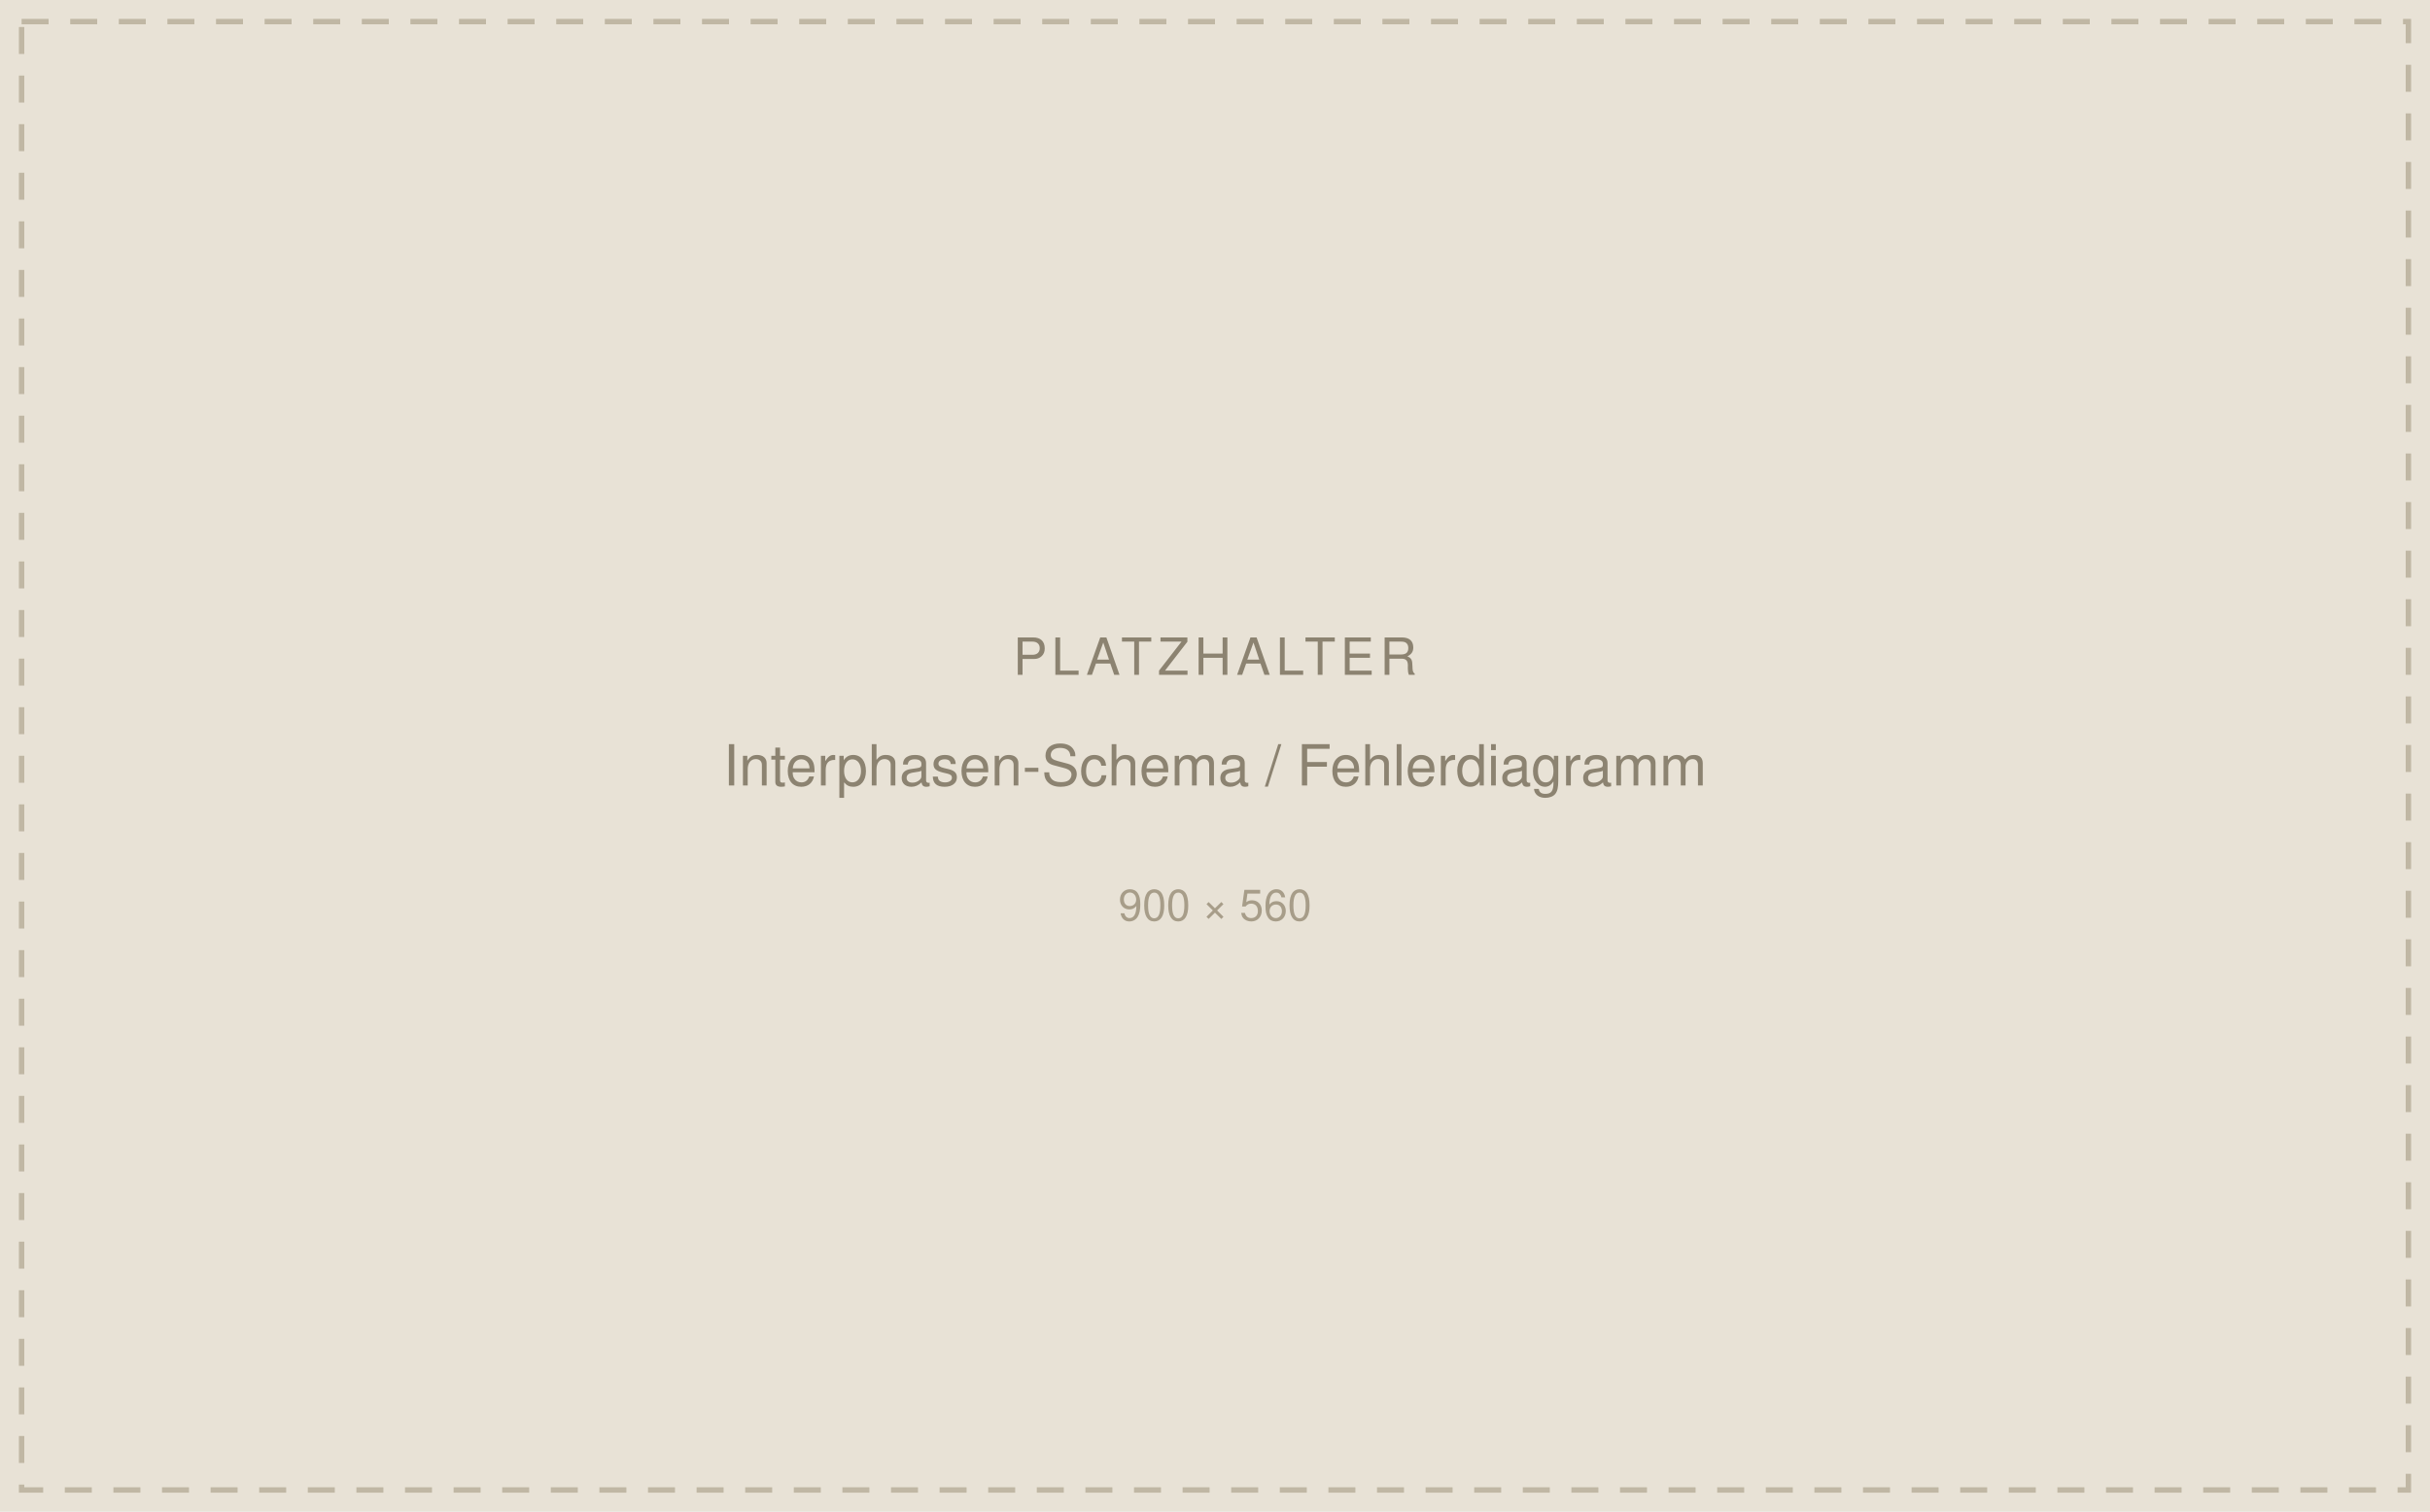
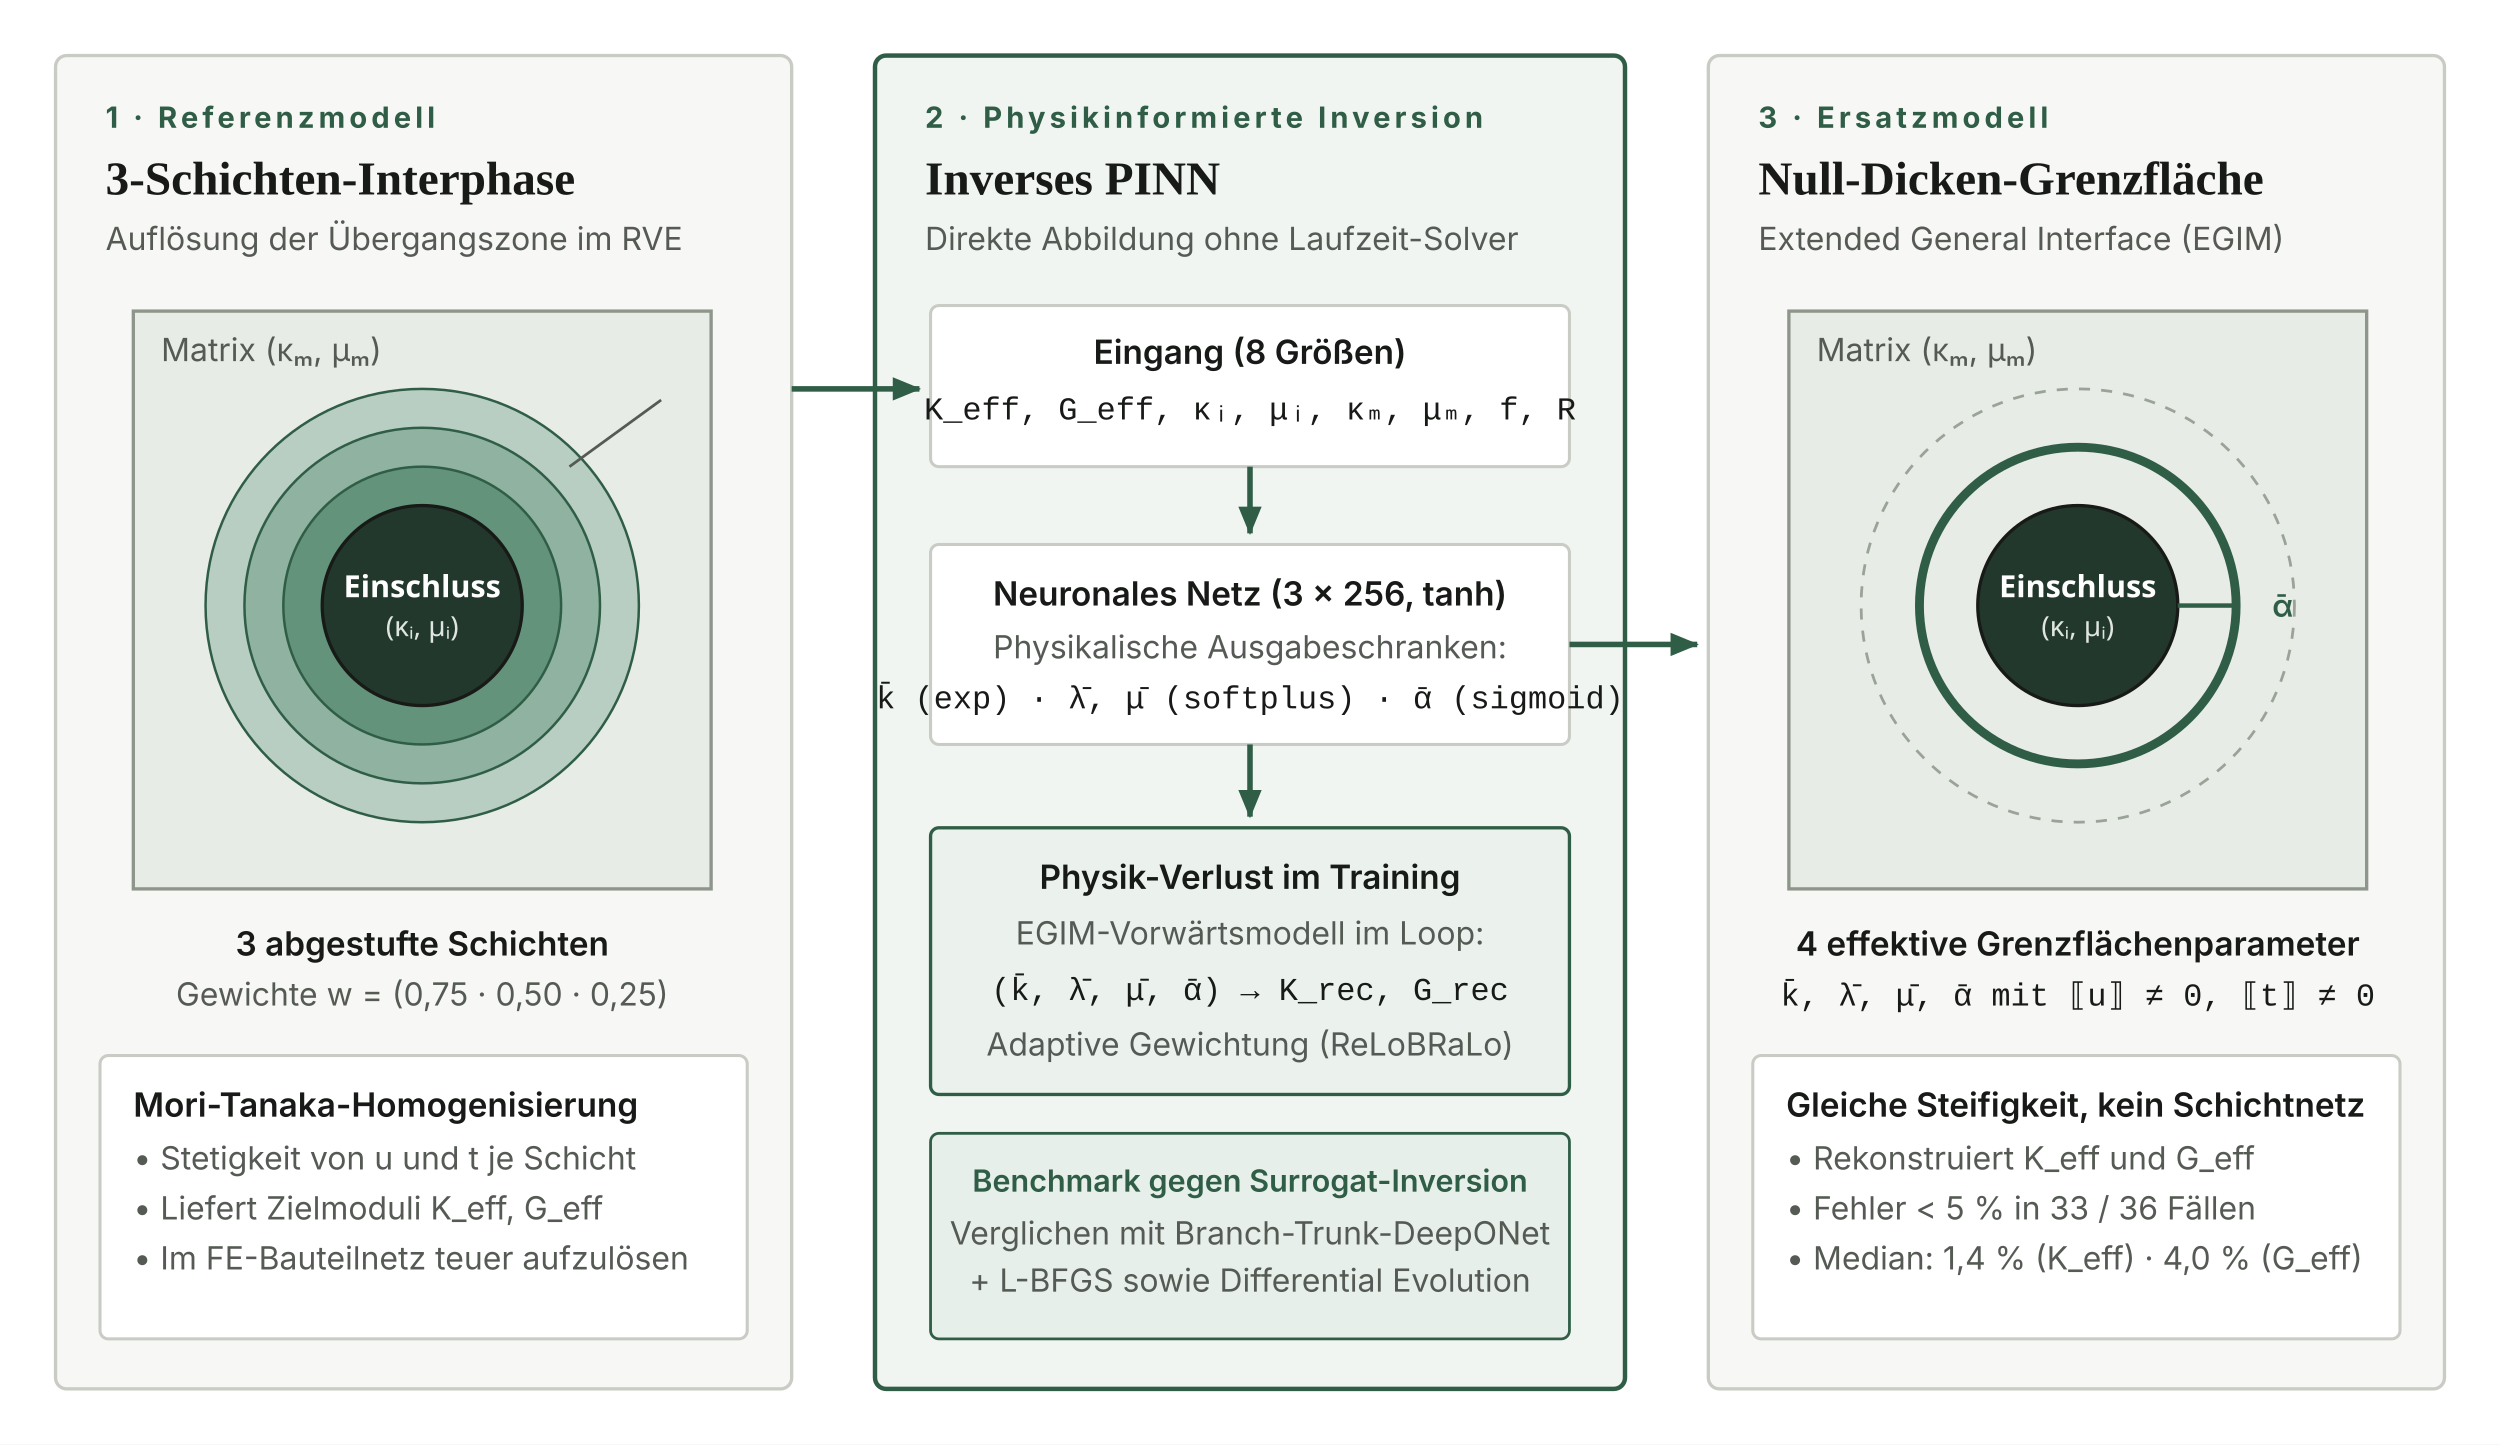
- <svg xmlns="http://www.w3.org/2000/svg" viewBox="0 0 900 560" width="900" height="560" role="img" aria-label="Platzhalter: Interphasen-Schema / Fehlerdiagramm">
-   <rect width="900" height="560" fill="#E8E2D6" />
-   <rect x="8" y="8" width="884" height="544" fill="none" stroke="#C0B7A4" stroke-width="2" stroke-dasharray="10 8" />
-   <g fill="#8C8371" font-family="Helvetica, Arial, sans-serif" text-anchor="middle">
-     <text x="450" y="250" font-size="19" letter-spacing="2">PLATZHALTER</text>
-     <text x="450" y="291" font-size="21">Interphasen-Schema / Fehlerdiagramm</text>
-     <text x="450" y="341" font-size="16" fill="#A79D89">900 × 560</text>
-   </g>
+ <svg xmlns="http://www.w3.org/2000/svg" viewBox="0 0 900 520" width="900" height="520" role="img" aria-label="Schema: Dreischichtiges Interphasenmodell, inverses PINN und äquivalentes Null-Dicken-Grenzflächenmodell (EGIM)">
+   <defs>
+     <style>
+       .bg { fill: #FFFFFF; }
+       .card { fill: #F7F8F5; stroke: #C8CCC4; stroke-width: 1.2; }
+       .card-accent { fill: #F1F5F2; stroke: #2F5D46; stroke-width: 1.6; }
+       .kicker { font-family: 'Public Sans', -apple-system, BlinkMacSystemFont, 'Segoe UI', sans-serif; font-size: 10.5px; font-weight: 700; letter-spacing: 0.14em; text-transform: uppercase; fill: #2F5D46; }
+       .title { font-family: 'Libre Bodoni', Georgia, 'Times New Roman', serif; font-size: 17px; font-weight: 600; fill: #171A17; }
+       .body { font-family: 'Public Sans', -apple-system, BlinkMacSystemFont, 'Segoe UI', sans-serif; font-size: 12px; fill: #171A17; }
+       .muted { font-family: 'Public Sans', -apple-system, BlinkMacSystemFont, 'Segoe UI', sans-serif; font-size: 11.5px; fill: #555B54; }
+       .mono { font-family: 'Consolas', 'Courier New', monospace; font-size: 11.5px; fill: #171A17; }
+       .badge { fill: #E6EFEA; stroke: #2F5D46; stroke-width: 1; }
+       .badge-text { font-family: 'Public Sans', -apple-system, BlinkMacSystemFont, 'Segoe UI', sans-serif; font-size: 11px; font-weight: 600; fill: #2F5D46; }
+       .box { fill: #FFFFFF; stroke: #C8CCC4; stroke-width: 1.1; }
+       .box-phys { fill: #EBF2EE; stroke: #2F5D46; stroke-width: 1.2; }
+       .arr { stroke: #2F5D46; stroke-width: 2; fill: none; }
+       .arr-dashed { stroke: #555B54; stroke-width: 1.5; stroke-dasharray: 5 4; fill: none; }
+       .leader { stroke: #555B54; stroke-width: 1; fill: none; }
+     </style>
+     <marker id="arrow-green" viewBox="0 0 10 10" refX="8" refY="5" markerWidth="6" markerHeight="6" orient="auto-start-reverse">
+       <path d="M 0 1.5 L 8.5 5 L 0 8.5 z" fill="#2F5D46" />
+     </marker>
+     <marker id="arrow-muted" viewBox="0 0 10 10" refX="8" refY="5" markerWidth="6" markerHeight="6" orient="auto-start-reverse">
+       <path d="M 0 1.5 L 8.5 5 L 0 8.5 z" fill="#555B54" />
+     </marker>
+   </defs>
+   <rect class="bg" width="900" height="520" />
+   <rect class="card" x="20" y="20" width="265" height="480" rx="4" />
+   <text class="kicker" x="38" y="46">1 · Referenzmodell</text>
+   <text class="title" x="38" y="70">3-Schichten-Interphase</text>
+   <text class="muted" x="38" y="90">Auflösung der Übergangszone im RVE</text>
+   <rect x="48" y="112" width="208" height="208" fill="#E8ECE6" stroke="#8E968B" stroke-width="1.2" />
+   <text class="muted" x="58" y="130">Matrix (κₘ, μₘ)</text>
+   <circle cx="152" cy="218" r="78" fill="#B8CEC2" stroke="#2F5D46" stroke-width="0.9" />
+   <circle cx="152" cy="218" r="64" fill="#8FB3A0" stroke="#2F5D46" stroke-width="0.9" />
+   <circle cx="152" cy="218" r="50" fill="#63937B" stroke="#2F5D46" stroke-width="0.9" />
+   <circle cx="152" cy="218" r="36" fill="#23382D" stroke="#171A17" stroke-width="1.2" />
+   <text x="152" y="215" text-anchor="middle" font-family="'Public Sans', sans-serif" font-size="11" font-weight="600" fill="#FFFFFF">Einschluss</text>
+   <text x="152" y="229" text-anchor="middle" font-family="'Public Sans', sans-serif" font-size="10" fill="#DFE6E1">(κᵢ, μᵢ)</text>
+   <line class="leader" x1="205" y1="168" x2="238" y2="144" />
+   <text class="body" x="152" y="344" text-anchor="middle" font-weight="600">3 abgestufte Schichten</text>
+   <text class="muted" x="152" y="362" text-anchor="middle">Gewichte w = (0,75 · 0,50 · 0,25)</text>
+   <rect class="box" x="36" y="380" width="233" height="102" rx="3" />
+   <text class="body" x="48" y="402" font-weight="600">Mori-Tanaka-Homogenisierung</text>
+   <text class="muted" x="48" y="421">• Stetigkeit von u und t je Schicht</text>
+   <text class="muted" x="48" y="439">• Liefert Zielmoduli K_eff, G_eff</text>
+   <text class="muted" x="48" y="457">• Im FE-Bauteilnetz teuer aufzulösen</text>
+   <rect class="card-accent" x="315" y="20" width="270" height="480" rx="4" />
+   <text class="kicker" x="333" y="46">2 · Physikinformierte Inversion</text>
+   <text class="title" x="333" y="70">Inverses PINN</text>
+   <text class="muted" x="333" y="90">Direkte Abbildung ohne Laufzeit-Solver</text>
+   <rect class="box" x="335" y="110" width="230" height="58" rx="3" />
+   <text class="body" x="450" y="131" text-anchor="middle" font-weight="600">Eingang (8 Größen)</text>
+   <text class="mono" x="450" y="151" text-anchor="middle">K_eff, G_eff, κᵢ, μᵢ, κₘ, μₘ, f, R</text>
+   <line class="arr" x1="450" y1="168" x2="450" y2="192" marker-end="url(#arrow-green)" />
+   <rect class="box" x="335" y="196" width="230" height="72" rx="3" />
+   <text class="body" x="450" y="218" text-anchor="middle" font-weight="600">Neuronales Netz (3 × 256, tanh)</text>
+   <text class="muted" x="450" y="237" text-anchor="middle">Physikalische Ausgabeschranken:</text>
+   <text class="mono" x="450" y="255" text-anchor="middle">k̄ (exp) · λ̄, μ̄ (softplus) · ᾱ (sigmoid)</text>
+   <line class="arr" x1="450" y1="268" x2="450" y2="294" marker-end="url(#arrow-green)" />
+   <rect class="box-phys" x="335" y="298" width="230" height="96" rx="3" />
+   <text class="body" x="450" y="320" text-anchor="middle" font-weight="600" fill="#2F5D46">Physik-Verlust im Training</text>
+   <text class="muted" x="450" y="340" text-anchor="middle">EGIM-Vorwärtsmodell im Loop:</text>
+   <text class="mono" x="450" y="360" text-anchor="middle">(k̄, λ̄, μ̄, ᾱ) → K_rec, G_rec</text>
+   <text class="muted" x="450" y="380" text-anchor="middle">Adaptive Gewichtung (ReLoBRaLo)</text>
+   <rect class="badge" x="335" y="408" width="230" height="74" rx="3" />
+   <text class="badge-text" x="450" y="429" text-anchor="middle">Benchmark gegen Surrogat-Inversion</text>
+   <text class="muted" x="450" y="448" text-anchor="middle">Verglichen mit Branch-Trunk-DeepONet</text>
+   <text class="muted" x="450" y="465" text-anchor="middle">+ L-BFGS sowie Differential Evolution</text>
+   <rect class="card" x="615" y="20" width="265" height="480" rx="4" />
+   <text class="kicker" x="633" y="46">3 · Ersatzmodell</text>
+   <text class="title" x="633" y="70">Null-Dicken-Grenzfläche</text>
+   <text class="muted" x="633" y="90">Extended General Interface (EGIM)</text>
+   <rect x="644" y="112" width="208" height="208" fill="#E8ECE6" stroke="#8E968B" stroke-width="1.2" />
+   <text class="muted" x="654" y="130">Matrix (κₘ, μₘ)</text>
+   <circle cx="748" cy="218" r="78" fill="none" stroke="#9AA397" stroke-width="1" stroke-dasharray="4 4" />
+   <circle cx="748" cy="218" r="57" fill="none" stroke="#2F5D46" stroke-width="3.2" />
+   <circle cx="748" cy="218" r="36" fill="#23382D" stroke="#171A17" stroke-width="1.2" />
+   <text x="748" y="215" text-anchor="middle" font-family="'Public Sans', sans-serif" font-size="11" font-weight="600" fill="#FFFFFF">Einschluss</text>
+   <text x="748" y="229" text-anchor="middle" font-family="'Public Sans', sans-serif" font-size="10" fill="#DFE6E1">(κᵢ, μᵢ)</text>
+   <line x1="784" y1="218" x2="805" y2="218" stroke="#2F5D46" stroke-width="1.6" />
+   <text class="badge-text" x="818" y="222">ᾱ</text>
+   <text class="body" x="748" y="344" text-anchor="middle" font-weight="600">4 effektive Grenzflächenparameter</text>
+   <text class="mono" x="748" y="362" text-anchor="middle">k̄, λ̄, μ̄, ᾱ   mit   ⟦u⟧ ≠ 0, ⟦t⟧ ≠ 0</text>
+   <rect class="box" x="631" y="380" width="233" height="102" rx="3" />
+   <text class="body" x="643" y="402" font-weight="600">Gleiche Steifigkeit, kein Schichtnetz</text>
+   <text class="muted" x="643" y="421">• Rekonstruiert K_eff und G_eff</text>
+   <text class="muted" x="643" y="439">• Fehler &lt; 5 % in 33 / 36 Fällen</text>
+   <text class="muted" x="643" y="457">• Median: 1,4 % (K_eff) · 4,0 % (G_eff)</text>
+   <line class="arr" x1="285" y1="140" x2="331" y2="140" marker-end="url(#arrow-green)" />
+   <line class="arr" x1="565" y1="232" x2="611" y2="232" marker-end="url(#arrow-green)" />
</svg>
